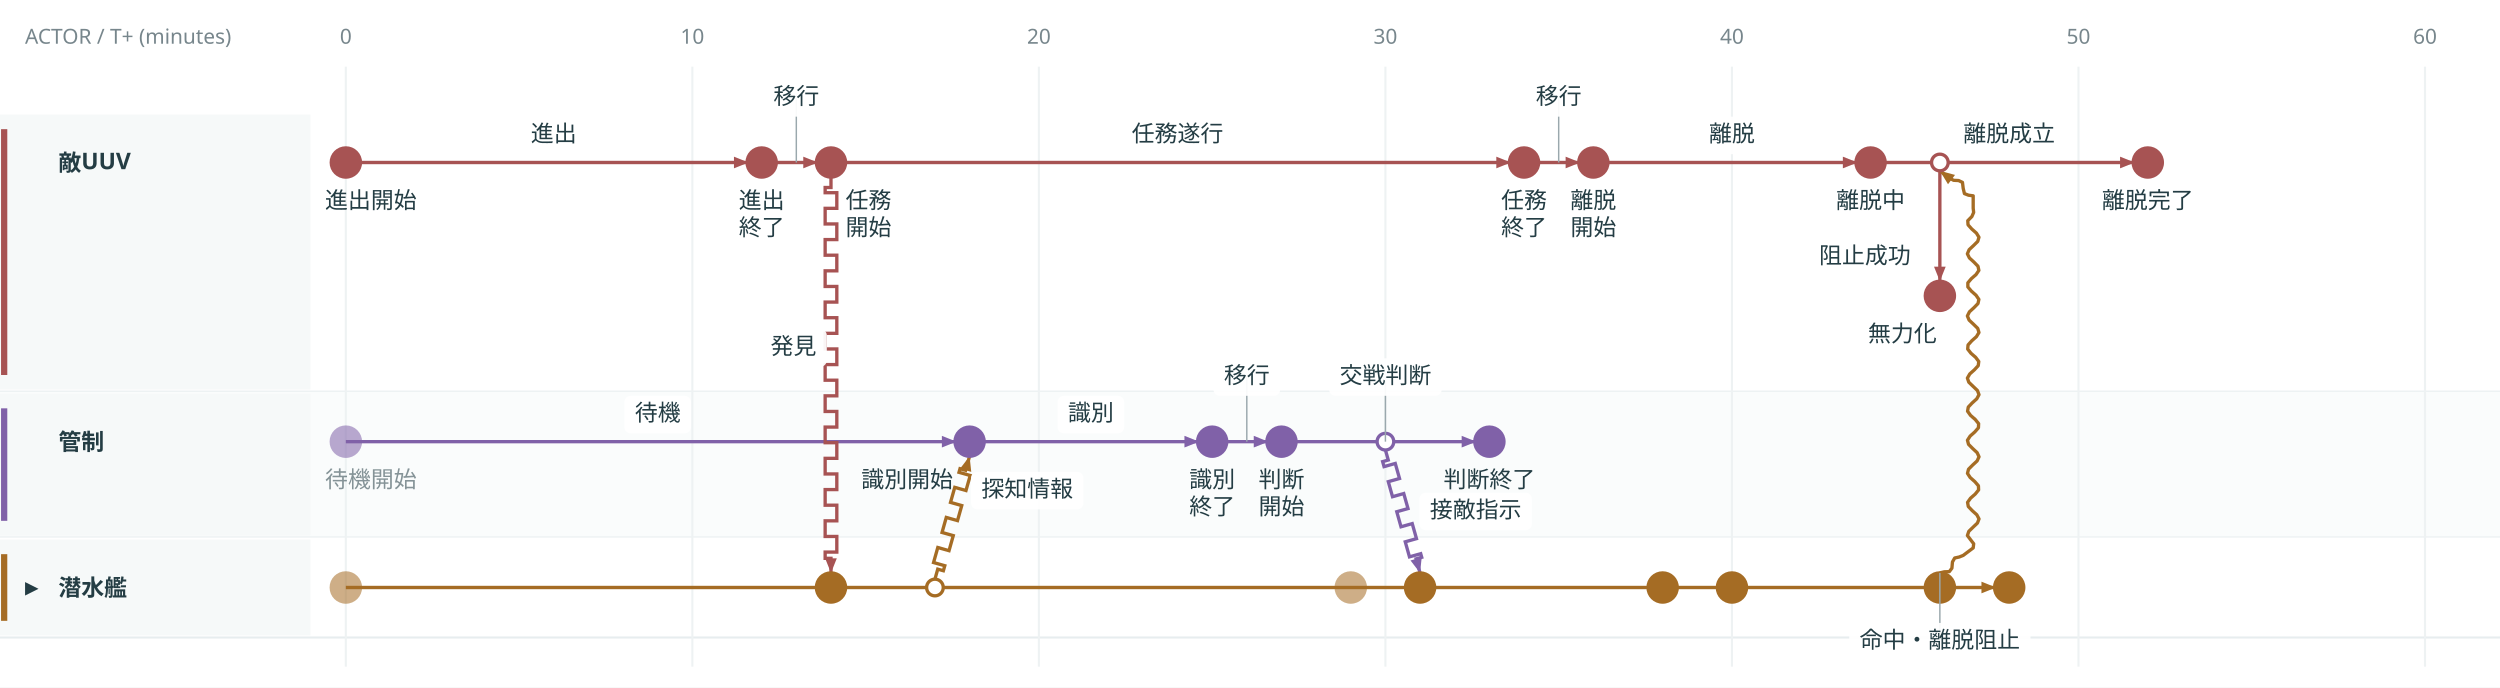
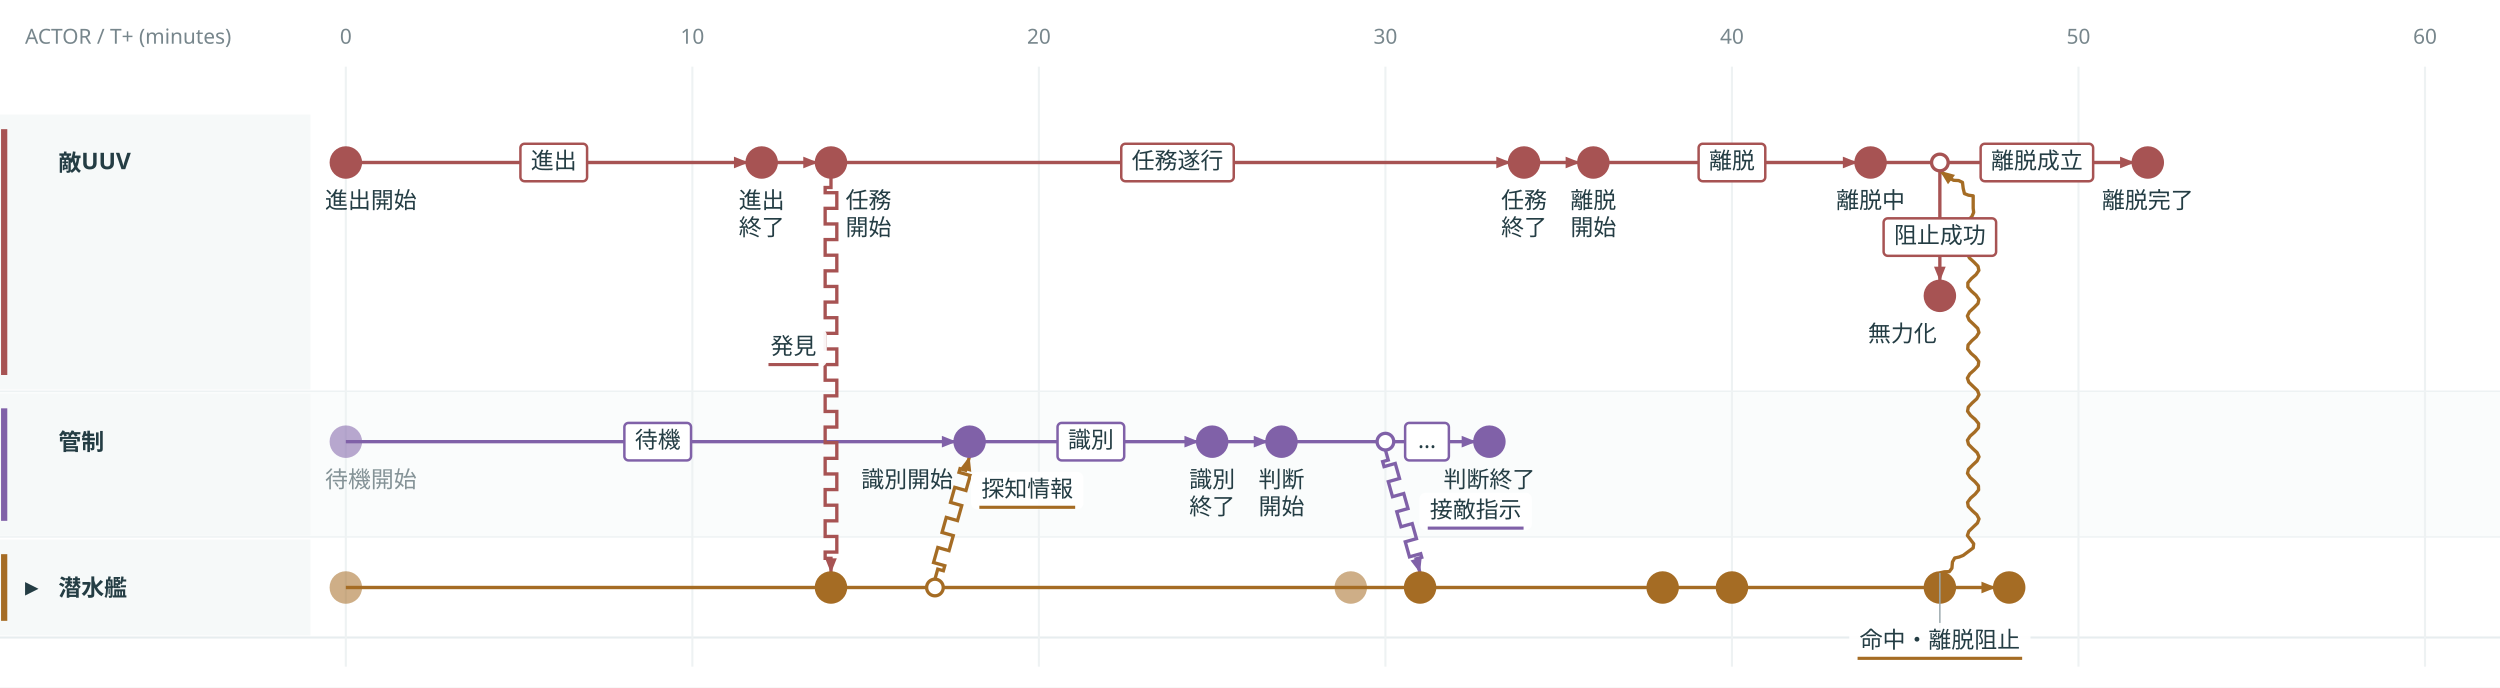
<svg xmlns="http://www.w3.org/2000/svg" width="1200" height="330" viewBox="0 0 1200 330" role="img" aria-label="潜水艦グループ — ソナー・魚雷による任務阻止" font-family="Segoe UI, Noto Sans JP, sans-serif" font-size="11" fill="#243d44" data-view="mission">
  <defs>
    <marker id="arrow" viewBox="0 0 10 10" refX="10" refY="5" markerWidth="7" markerHeight="7" orient="auto-start-reverse" markerUnits="userSpaceOnUse">
      <path d="M0,1 L10,5 L0,9 Z" fill="context-stroke" />
    </marker>
    <marker id="state-arrow" viewBox="0 0 10 10" refX="19" refY="5" markerWidth="7" markerHeight="7" orient="auto-start-reverse" markerUnits="userSpaceOnUse">
      <path d="M0,1 L10,5 L0,9 Z" fill="context-stroke" />
    </marker>
    <clipPath id="time-clip">
      <rect x="152" y="32" width="1048" height="330" />
    </clipPath>
  </defs>
  <rect width="100%" height="100%" fill="white" />
  <rect x="0" y="54" width="1200" height="134" fill="#ffffff" />
  <path d="M0,188 H1200" stroke="#e7edef" />
  <rect x="0" y="188" width="1200" height="70" fill="#fafcfc" />
  <path d="M0,258 H1200" stroke="#e7edef" />
  <rect x="0" y="258" width="1200" height="48" fill="#ffffff" />
  <path d="M0,306 H1200" stroke="#e7edef" />
  <path d="M166,32 V320" stroke="#eef2f3" />
  <text x="166" y="21" text-anchor="middle" font-size="10" fill="#77868c">0</text>
  <path d="M332.333,32 V320" stroke="#eef2f3" />
  <text x="332.333" y="21" text-anchor="middle" font-size="10" fill="#77868c">10</text>
  <path d="M498.667,32 V320" stroke="#eef2f3" />
  <text x="498.667" y="21" text-anchor="middle" font-size="10" fill="#77868c">20</text>
  <path d="M665,32 V320" stroke="#eef2f3" />
  <text x="665" y="21" text-anchor="middle" font-size="10" fill="#77868c">30</text>
  <path d="M831.333,32 V320" stroke="#eef2f3" />
  <text x="831.333" y="21" text-anchor="middle" font-size="10" fill="#77868c">40</text>
  <path d="M997.667,32 V320" stroke="#eef2f3" />
  <text x="997.667" y="21" text-anchor="middle" font-size="10" fill="#77868c">50</text>
  <path d="M1164,32 V320" stroke="#eef2f3" />
  <text x="1164" y="21" text-anchor="middle" font-size="10" fill="#77868c">60</text>
  <text x="12" y="21" font-size="10" fill="#77868c">ACTOR / T+ (minutes)</text>
  <g clip-path="url(#time-clip)">
    <g class="edge task">
      <path class="line" data-polarity="positive" d="M166.00,78.00 L365.60,78.00" fill="none" stroke="#a75353" stroke-width="1.6" opacity="1" stroke-linejoin="round" marker-end="url(#state-arrow)" />
    </g>
    <g class="edge task">
      <path class="line" data-polarity="positive" d="M398.87,78.00 L731.53,78.00" fill="none" stroke="#a75353" stroke-width="1.6" opacity="1" stroke-linejoin="round" marker-end="url(#state-arrow)" />
    </g>
    <g class="edge task">
      <path class="line" data-polarity="positive" d="M764.80,78.00 L897.87,78.00" fill="none" stroke="#a75353" stroke-width="1.6" opacity="1" stroke-linejoin="round" marker-end="url(#state-arrow)" />
    </g>
    <g class="edge task">
      <path class="line" data-polarity="positive" d="M166.00,212.00 L465.40,212.00" fill="none" stroke="#8061a8" stroke-width="1.6" opacity="1" stroke-linejoin="round" marker-end="url(#state-arrow)" />
    </g>
    <g class="edge task">
      <path class="line" data-polarity="positive" d="M465.40,212.00 L581.83,212.00" fill="none" stroke="#8061a8" stroke-width="1.6" opacity="1" stroke-linejoin="round" marker-end="url(#state-arrow)" />
    </g>
    <g class="edge task">
      <path class="line" data-polarity="positive" d="M615.10,212.00 L714.90,212.00" fill="none" stroke="#8061a8" stroke-width="1.6" opacity="1" stroke-linejoin="round" marker-end="url(#state-arrow)" />
    </g>
    <g class="edge task">
      <path class="line" data-polarity="positive" d="M365.60,78.00 L398.87,78.00" fill="none" stroke="#a75353" stroke-width="1.6" opacity="1" stroke-linejoin="round" marker-end="url(#state-arrow)" />
    </g>
    <g class="edge task">
      <path class="line" data-polarity="positive" d="M731.53,78.00 L764.80,78.00" fill="none" stroke="#a75353" stroke-width="1.6" opacity="1" stroke-linejoin="round" marker-end="url(#state-arrow)" />
    </g>
    <g class="edge task">
      <path class="line" data-polarity="positive" d="M897.87,78.00 L1030.93,78.00" fill="none" stroke="#a75353" stroke-width="1.6" opacity="1" stroke-linejoin="round" marker-end="url(#state-arrow)" />
    </g>
    <g class="edge task">
      <path class="line" data-polarity="positive" d="M581.83,212.00 L615.10,212.00" fill="none" stroke="#8061a8" stroke-width="1.6" opacity="1" stroke-linejoin="round" marker-end="url(#state-arrow)" />
    </g>
    <g class="edge outcome">
      <path class="line" data-polarity="positive" d="M931.13,82.00 L931.13,135.00" fill="none" stroke="#a75353" stroke-width="1.6" opacity="1" stroke-linejoin="round" marker-end="url(#arrow)" />
    </g>
    <g class="edge causal">
      <defs>
        <marker id="causal-arrow-11" viewBox="0 0 10 10" refX="10" refY="5" markerWidth="7" markerHeight="7" orient="90" markerUnits="userSpaceOnUse">
          <path d="M0,1 L10,5 L0,9 Z" fill="#a75353" />
        </marker>
      </defs>
      <path class="line" data-polarity="positive" d="M398.87,85.00 L398.87,90.00 L396.07,90.00 L396.07,92.50 L401.67,92.50 L401.67,100.00 L396.07,100.00 L396.07,107.50 L401.67,107.50 L401.67,115.00 L396.07,115.00 L396.07,122.50 L401.67,122.50 L401.67,130.00 L396.07,130.00 L396.07,137.50 L401.67,137.50 L401.67,145.00 L396.07,145.00 L396.07,152.50 L401.67,152.50 L401.67,160.00 L396.07,160.00 L396.07,167.50 L401.67,167.50 L401.67,175.00 L396.07,175.00 L396.07,182.50 L401.67,182.50 L401.67,190.00 L396.07,190.00 L396.07,197.50 L401.67,197.50 L401.67,205.00 L396.07,205.00 L396.07,212.50 L401.67,212.50 L401.67,220.00 L396.07,220.00 L396.07,227.50 L401.67,227.50 L401.67,235.00 L396.07,235.00 L396.07,242.50 L401.67,242.50 L401.67,250.00 L396.07,250.00 L396.07,257.50 L401.67,257.50 L401.67,265.00 L396.07,265.00 L396.07,268.00 L398.87,268.00 L398.87,275.00" fill="none" stroke="#a75353" stroke-width="1.6" opacity="1" stroke-linejoin="miter" marker-end="url(#causal-arrow-11)" />
    </g>
    <g class="edge causal">
      <defs>
        <marker id="causal-arrow-12" viewBox="0 0 10 10" refX="10" refY="5" markerWidth="7" markerHeight="7" orient="-74.256" markerUnits="userSpaceOnUse">
          <path d="M0,1 L10,5 L0,9 Z" fill="#a56c24" />
        </marker>
      </defs>
      <path class="line" data-polarity="positive" d="M448.77,278.00 L450.12,273.19 L452.82,273.95 L453.50,271.54 L448.11,270.02 L450.14,262.80 L455.53,264.32 L457.57,257.10 L452.18,255.58 L454.21,248.37 L459.60,249.89 L461.64,242.67 L456.25,241.15 L458.28,233.93 L463.67,235.45 L465.71,228.23 L460.32,226.71 L460.81,224.98 L463.50,225.74 L465.40,219.00" fill="none" stroke="#a56c24" stroke-width="1.6" opacity="1" stroke-linejoin="miter" marker-end="url(#causal-arrow-12)" />
    </g>
    <g class="edge causal">
      <defs>
        <marker id="causal-arrow-13" viewBox="0 0 10 10" refX="10" refY="5" markerWidth="7" markerHeight="7" orient="74.256" markerUnits="userSpaceOnUse">
          <path d="M0,1 L10,5 L0,9 Z" fill="#8061a8" />
        </marker>
      </defs>
      <path class="line" data-polarity="positive" d="M665.00,216.00 L666.36,220.81 L663.66,221.57 L664.34,223.98 L669.73,222.46 L671.77,229.68 L666.38,231.20 L668.41,238.42 L673.80,236.90 L675.84,244.11 L670.45,245.63 L672.48,252.85 L677.87,251.33 L679.91,258.55 L674.52,260.07 L676.55,267.29 L681.94,265.77 L682.43,267.50 L679.73,268.26 L681.63,275.00" fill="none" stroke="#8061a8" stroke-width="1.6" opacity="1" stroke-linejoin="miter" marker-end="url(#causal-arrow-13)" />
    </g>
    <g class="edge causal">
      <defs>
        <marker id="causal-arrow-14" viewBox="0 0 10 10" refX="10" refY="5" markerWidth="7" markerHeight="7" orient="-143.13" markerUnits="userSpaceOnUse">
          <path d="M0,1 L10,5 L0,9 Z" fill="#a56c24" />
        </marker>
      </defs>
      <path class="line" data-polarity="negative" d="M931.13,275.00 L931.13,275.00 L933.23,274.47 L935.67,274.38 L936.92,272.72 L937.18,269.73 L938.26,267.84 L940.41,267.37 L942.33,266.60 L943.93,265.40 L945.53,264.20 L947.13,263.00 L947.13,263.00 L947.13,263.00 L947.13,263.00 L947.37,261.01 L945.84,259.02 L944.35,257.04 L945.02,255.05 L947.06,253.06 L949.16,251.07 L949.93,249.08 L948.87,247.09 L946.67,245.11 L944.78,243.12 L944.43,241.13 L945.85,239.14 L948.11,237.15 L949.73,235.16 L949.65,233.18 L947.93,231.19 L945.68,229.20 L944.39,227.21 L944.89,225.22 L946.86,223.24 L949.01,221.25 L949.93,219.26 L949.02,217.27 L946.88,215.28 L944.90,213.29 L944.38,211.31 L945.67,209.32 L947.91,207.33 L949.65,205.34 L949.74,203.35 L948.13,201.36 L945.86,199.38 L944.43,197.39 L944.77,195.40 L946.65,193.41 L948.85,191.42 L949.92,189.44 L949.17,187.45 L947.09,185.46 L945.03,183.47 L944.35,181.48 L945.49,179.49 L947.71,177.51 L949.55,175.52 L949.81,173.53 L948.32,171.54 L946.05,169.55 L944.49,167.56 L944.66,165.58 L946.45,163.59 L948.68,161.60 L949.90,159.61 L949.31,157.62 L947.29,155.64 L945.17,153.65 L944.34,151.66 L945.33,149.67 L947.50,147.68 L949.44,145.69 L949.86,143.71 L948.50,141.72 L946.25,139.73 L944.57,137.74 L944.57,135.75 L946.25,133.76 L948.51,131.78 L949.86,129.79 L949.43,127.80 L947.50,125.81 L945.32,123.82 L944.34,121.84 L945.18,119.85 L947.30,117.86 L949.31,115.87 L949.90,113.88 L948.68,111.89 L946.44,109.91 L944.66,107.92 L944.53,105.93 L946.50,103.94 L947.36,101.95 L947.13,99.96 L947.13,97.98 L947.13,95.99 L947.13,94.00 L947.13,94.00 L947.13,94.00 L947.13,94.00 L944.87,93.69 L942.93,92.93 L942.33,90.40 L941.98,87.54 L940.14,86.66 L937.73,86.54 L935.93,85.60 L934.33,84.40 L932.73,83.20 L931.13,82.00 L931.13,82.00" fill="none" stroke="#a56c24" stroke-width="1.6" opacity="1" stroke-linejoin="round" marker-end="url(#causal-arrow-14)" />
    </g>
    <g class="edge task">
      <path class="line" data-polarity="positive" d="M166.00,282.00 L964.40,282.00" fill="none" stroke="#a56c24" stroke-width="1.6" opacity="1" stroke-linejoin="round" marker-end="url(#state-arrow)" />
    </g>
    <g class="junction" data-time="46">
      <circle cx="931.133" cy="78" r="4" fill="white" stroke="#a75353" stroke-width="1.6" />
    </g>
    <g class="junction" data-time="17">
      <circle cx="448.767" cy="282" r="4" fill="white" stroke="#a56c24" stroke-width="1.6" />
    </g>
    <g class="junction" data-time="30">
      <circle cx="665" cy="212" r="4" fill="white" stroke="#8061a8" stroke-width="1.6" />
    </g>
    <g class="state" opacity="1">
      <circle class="body" cx="166" cy="78" r="7" fill="#a75353" stroke="#a75353" stroke-width="1.6" />
      <text x="178" y="100" text-anchor="middle" font-size="11">進出開始</text>
    </g>
    <g class="state" opacity="1">
      <circle class="body" cx="365.6" cy="78" r="7" fill="#a75353" stroke="#a75353" stroke-width="1.6" />
      <text x="365.6" y="100" text-anchor="middle" font-size="11">進出</text>
      <text x="365.6" y="113" text-anchor="middle" font-size="11">終了</text>
    </g>
    <g class="state" opacity="1">
      <circle class="body" cx="398.867" cy="78" r="7" fill="#a75353" stroke="#a75353" stroke-width="1.6" />
      <text x="416.867" y="100" text-anchor="middle" font-size="11">任務</text>
      <text x="416.867" y="113" text-anchor="middle" font-size="11">開始</text>
    </g>
    <g class="state" opacity="1">
      <circle class="body" cx="731.533" cy="78" r="7" fill="#a75353" stroke="#a75353" stroke-width="1.6" />
      <text x="731.533" y="100" text-anchor="middle" font-size="11">任務</text>
      <text x="731.533" y="113" text-anchor="middle" font-size="11">終了</text>
    </g>
    <g class="state" opacity="1">
      <circle class="body" cx="764.8" cy="78" r="7" fill="#a75353" stroke="#a75353" stroke-width="1.6" />
      <text x="764.8" y="100" text-anchor="middle" font-size="11">離脱</text>
      <text x="764.8" y="113" text-anchor="middle" font-size="11">開始</text>
    </g>
    <g class="state" opacity="1">
      <circle class="body" cx="897.867" cy="78" r="7" fill="#a75353" stroke="#a75353" stroke-width="1.6" />
      <text x="897.867" y="100" text-anchor="middle" font-size="11">離脱中</text>
    </g>
    <g class="state" opacity="1">
      <circle class="body" cx="931.133" cy="142" r="7" fill="#a75353" stroke="#a75353" stroke-width="1.6" />
      <text x="913.133" y="164" text-anchor="middle" font-size="11">無力化</text>
    </g>
    <g class="state" opacity="1">
      <circle class="body" cx="1030.933" cy="78" r="7" fill="#a75353" stroke="#a75353" stroke-width="1.6" />
      <text x="1030.933" y="100" text-anchor="middle" font-size="11">離脱完了</text>
    </g>
    <g class="state" opacity="0.55">
      <circle class="body" cx="166" cy="212" r="7" fill="#8061a8" stroke="#8061a8" stroke-width="1.6" />
      <text x="178" y="234" text-anchor="middle" font-size="11">待機開始</text>
    </g>
    <g class="state" opacity="1">
      <circle class="body" cx="465.4" cy="212" r="7" fill="#8061a8" stroke="#8061a8" stroke-width="1.6" />
      <text x="435.4" y="234" text-anchor="middle" font-size="11">識別開始</text>
    </g>
    <g class="state" opacity="1">
      <circle class="body" cx="581.833" cy="212" r="7" fill="#8061a8" stroke="#8061a8" stroke-width="1.6" />
      <text x="581.833" y="234" text-anchor="middle" font-size="11">識別</text>
      <text x="581.833" y="247" text-anchor="middle" font-size="11">終了</text>
    </g>
    <g class="state" opacity="1">
      <circle class="body" cx="615.1" cy="212" r="7" fill="#8061a8" stroke="#8061a8" stroke-width="1.6" />
      <text x="615.1" y="234" text-anchor="middle" font-size="11">判断</text>
      <text x="615.1" y="247" text-anchor="middle" font-size="11">開始</text>
    </g>
    <g class="state" opacity="1">
      <circle class="body" cx="714.9" cy="212" r="7" fill="#8061a8" stroke="#8061a8" stroke-width="1.6" />
      <text x="714.9" y="234" text-anchor="middle" font-size="11">判断終了</text>
    </g>
    <g class="state" opacity="0.55">
      <circle class="body" cx="166" cy="282" r="7" fill="#a56c24" stroke="#a56c24" stroke-width="1.6" />
    </g>
    <g class="state" opacity="1">
      <circle class="body" cx="398.867" cy="282" r="7" fill="#a56c24" stroke="#a56c24" stroke-width="1.6" />
    </g>
    <g class="state" opacity="0.55">
      <circle class="body" cx="648.367" cy="282" r="7" fill="#a56c24" stroke="#a56c24" stroke-width="1.6" />
    </g>
    <g class="state" opacity="1">
      <circle class="body" cx="681.633" cy="282" r="7" fill="#a56c24" stroke="#a56c24" stroke-width="1.6" />
    </g>
    <g class="state" opacity="1">
      <circle class="body" cx="798.067" cy="282" r="7" fill="#a56c24" stroke="#a56c24" stroke-width="1.6" />
    </g>
    <g class="state" opacity="1">
      <circle class="body" cx="831.333" cy="282" r="7" fill="#a56c24" stroke="#a56c24" stroke-width="1.6" />
    </g>
    <g class="state" opacity="1">
      <circle class="body" cx="931.133" cy="282" r="7" fill="#a56c24" stroke="#a56c24" stroke-width="1.6" />
    </g>
    <g class="state" opacity="1">
      <circle class="body" cx="964.4" cy="282" r="7" fill="#a56c24" stroke="#a56c24" stroke-width="1.6" />
    </g>
-     <g class="edge-label">
-       <rect x="249.8" y="56" width="32" height="18" rx="3" fill="white" fill-opacity=".94" />
-       <text x="265.8" y="68" text-anchor="middle">進出</text>
-     </g>
-     <g class="edge-label">
-       <rect x="538.2" y="56" width="54" height="18" rx="3" fill="white" fill-opacity=".94" />
-       <text x="565.2" y="68" text-anchor="middle">任務遂行</text>
-     </g>
-     <g class="edge-label">
-       <rect x="815.333" y="56" width="32" height="18" rx="3" fill="white" fill-opacity=".94" />
-       <text x="831.333" y="68" text-anchor="middle">離脱</text>
-     </g>
-     <g class="edge-label">
-       <rect x="299.7" y="190" width="32" height="18" rx="3" fill="white" fill-opacity=".94" />
-       <text x="315.7" y="202" text-anchor="middle">待機</text>
-     </g>
-     <g class="edge-label">
-       <rect x="507.617" y="190" width="32" height="18" rx="3" fill="white" fill-opacity=".94" />
-       <text x="523.617" y="202" text-anchor="middle">識別</text>
-     </g>
-     <g class="edge-label">
-       <path class="label-leader" d="M665,212 L665,181" stroke="#9aa8ad" stroke-width="0.7" fill="none" />
-       <rect x="638" y="172" width="54" height="18" rx="3" fill="white" fill-opacity=".94" />
-       <text x="665" y="184" text-anchor="middle">交戦判断</text>
-     </g>
-     <g class="edge-label">
-       <path class="label-leader" d="M382.233,78 L382.233,47" stroke="#9aa8ad" stroke-width="0.7" fill="none" />
-       <rect x="366.233" y="38" width="32" height="18" rx="3" fill="white" fill-opacity=".94" />
-       <text x="382.233" y="50" text-anchor="middle">移行</text>
-     </g>
-     <g class="edge-label">
-       <path class="label-leader" d="M748.167,78 L748.167,47" stroke="#9aa8ad" stroke-width="0.7" fill="none" />
-       <rect x="732.167" y="38" width="32" height="18" rx="3" fill="white" fill-opacity=".94" />
-       <text x="748.167" y="50" text-anchor="middle">移行</text>
-     </g>
-     <g class="edge-label">
-       <rect x="937.4" y="56" width="54" height="18" rx="3" fill="white" fill-opacity=".94" />
-       <text x="964.4" y="68" text-anchor="middle">離脱成立</text>
-     </g>
-     <g class="edge-label">
-       <path class="label-leader" d="M598.467,212 L598.467,181" stroke="#9aa8ad" stroke-width="0.7" fill="none" />
-       <rect x="582.467" y="172" width="32" height="18" rx="3" fill="white" fill-opacity=".94" />
-       <text x="598.467" y="184" text-anchor="middle">移行</text>
-     </g>
-     <g class="edge-label">
-       <rect x="868.133" y="114.5" width="54" height="18" rx="3" fill="white" fill-opacity=".94" />
-       <text x="895.133" y="126.5" text-anchor="middle">阻止成功</text>
-     </g>
-     <g class="edge-label">
-       <rect x="364.867" y="158" width="32" height="18" rx="3" fill="white" fill-opacity=".94" />
+     <g class="edge-label task-label">
+       <rect class="label-frame" x="249.8" y="69" width="32" height="18" rx="2" fill="white" fill-opacity="1" stroke="#a75353" stroke-width="1.2" />
+       <text x="265.8" y="81" text-anchor="middle">進出</text>
+     </g>
+     <g class="edge-label task-label">
+       <rect class="label-frame" x="538.2" y="69" width="54" height="18" rx="2" fill="white" fill-opacity="1" stroke="#a75353" stroke-width="1.2" />
+       <text x="565.2" y="81" text-anchor="middle">任務遂行</text>
+     </g>
+     <g class="edge-label task-label">
+       <rect class="label-frame" x="815.333" y="69" width="32" height="18" rx="2" fill="white" fill-opacity="1" stroke="#a75353" stroke-width="1.2" />
+       <text x="831.333" y="81" text-anchor="middle">離脱</text>
+     </g>
+     <g class="edge-label task-label">
+       <rect class="label-frame" x="299.7" y="203" width="32" height="18" rx="2" fill="white" fill-opacity="1" stroke="#8061a8" stroke-width="1.2" />
+       <text x="315.7" y="215" text-anchor="middle">待機</text>
+     </g>
+     <g class="edge-label task-label">
+       <rect class="label-frame" x="507.617" y="203" width="32" height="18" rx="2" fill="white" fill-opacity="1" stroke="#8061a8" stroke-width="1.2" />
+       <text x="523.617" y="215" text-anchor="middle">識別</text>
+     </g>
+     <g class="edge-label task-label">
+       <rect class="label-frame" x="674.46" y="203" width="21" height="18" rx="2" fill="white" fill-opacity="1" stroke="#8061a8" stroke-width="1.2" />
+       <text x="684.96" y="215" text-anchor="middle">…</text>
+     </g>
+     <g class="edge-label task-label">
+       <rect class="label-frame" x="950.707" y="69" width="54" height="18" rx="2" fill="white" fill-opacity="1" stroke="#a75353" stroke-width="1.2" />
+       <text x="977.707" y="81" text-anchor="middle">離脱成立</text>
+     </g>
+     <g class="edge-label task-label">
+       <rect class="label-frame" x="904.133" y="104.8" width="54" height="18" rx="2" fill="white" fill-opacity="1" stroke="#a75353" stroke-width="1.2" />
+       <text x="931.133" y="116.8" text-anchor="middle">阻止成功</text>
+     </g>
+     <g class="edge-label causal-label">
+       <rect class="label-background" x="364.867" y="158" width="32" height="18" rx="3" fill="white" fill-opacity="0.94" />
+       <path class="label-underline" d="M368.867,175 H392.867" fill="none" stroke="#a75353" stroke-width="1.5" />
      <text x="380.867" y="170" text-anchor="middle">発見</text>
    </g>
-     <g class="edge-label">
-       <rect x="466.083" y="226.5" width="54" height="18" rx="3" fill="white" fill-opacity=".94" />
+     <g class="edge-label causal-label">
+       <rect class="label-background" x="466.083" y="226.5" width="54" height="18" rx="3" fill="white" fill-opacity="0.94" />
+       <path class="label-underline" d="M470.083,243.5 H516.083" fill="none" stroke="#a56c24" stroke-width="1.5" />
      <text x="493.083" y="238.5" text-anchor="middle">探知情報</text>
    </g>
-     <g class="edge-label">
-       <rect x="681.317" y="236.5" width="54" height="18" rx="3" fill="white" fill-opacity=".94" />
+     <g class="edge-label causal-label">
+       <rect class="label-background" x="681.317" y="236.5" width="54" height="18" rx="3" fill="white" fill-opacity="0.94" />
+       <path class="label-underline" d="M685.317,253.5 H731.317" fill="none" stroke="#8061a8" stroke-width="1.5" />
      <text x="708.317" y="248.5" text-anchor="middle">接敵指示</text>
    </g>
-     <g class="edge-label">
+     <g class="edge-label causal-label">
      <path class="label-leader" d="M931.133,275 L931.133,308" stroke="#9aa8ad" stroke-width="0.7" fill="none" />
-       <rect x="887.633" y="299" width="87" height="18" rx="3" fill="white" fill-opacity=".94" />
+       <rect class="label-background" x="887.633" y="299" width="87" height="18" rx="3" fill="white" fill-opacity="0.94" />
+       <path class="label-underline" d="M891.633,316 H970.633" fill="none" stroke="#a56c24" stroke-width="1.5" />
      <text x="931.133" y="311" text-anchor="middle">命中・離脱阻止</text>
    </g>
  </g>
  <g class="actor">
    <rect x="0" y="55" width="149" height="132" fill="#f6f9f9" />
    <path d="M2,62 V180" stroke="#a75353" stroke-width="3" />
    <text x="28" y="82" font-weight="600" font-size="11">敵UUV</text>
  </g>
  <g class="actor">
    <rect x="0" y="189" width="149" height="68" fill="#f6f9f9" />
    <path d="M2,196 V250" stroke="#8061a8" stroke-width="3" />
    <text x="28" y="216" font-weight="600" font-size="11">管制</text>
  </g>
  <g class="actor">
    <rect x="0" y="259" width="149" height="46" fill="#f6f9f9" />
    <path d="M2,266 V298" stroke="#a56c24" stroke-width="3" />
    <text class="collapse-toggle" data-collapse="uuv" x="12" y="286" font-size="13">▸</text>
    <text x="28" y="286" font-weight="600" font-size="11">潜水艦</text>
  </g>
</svg>
